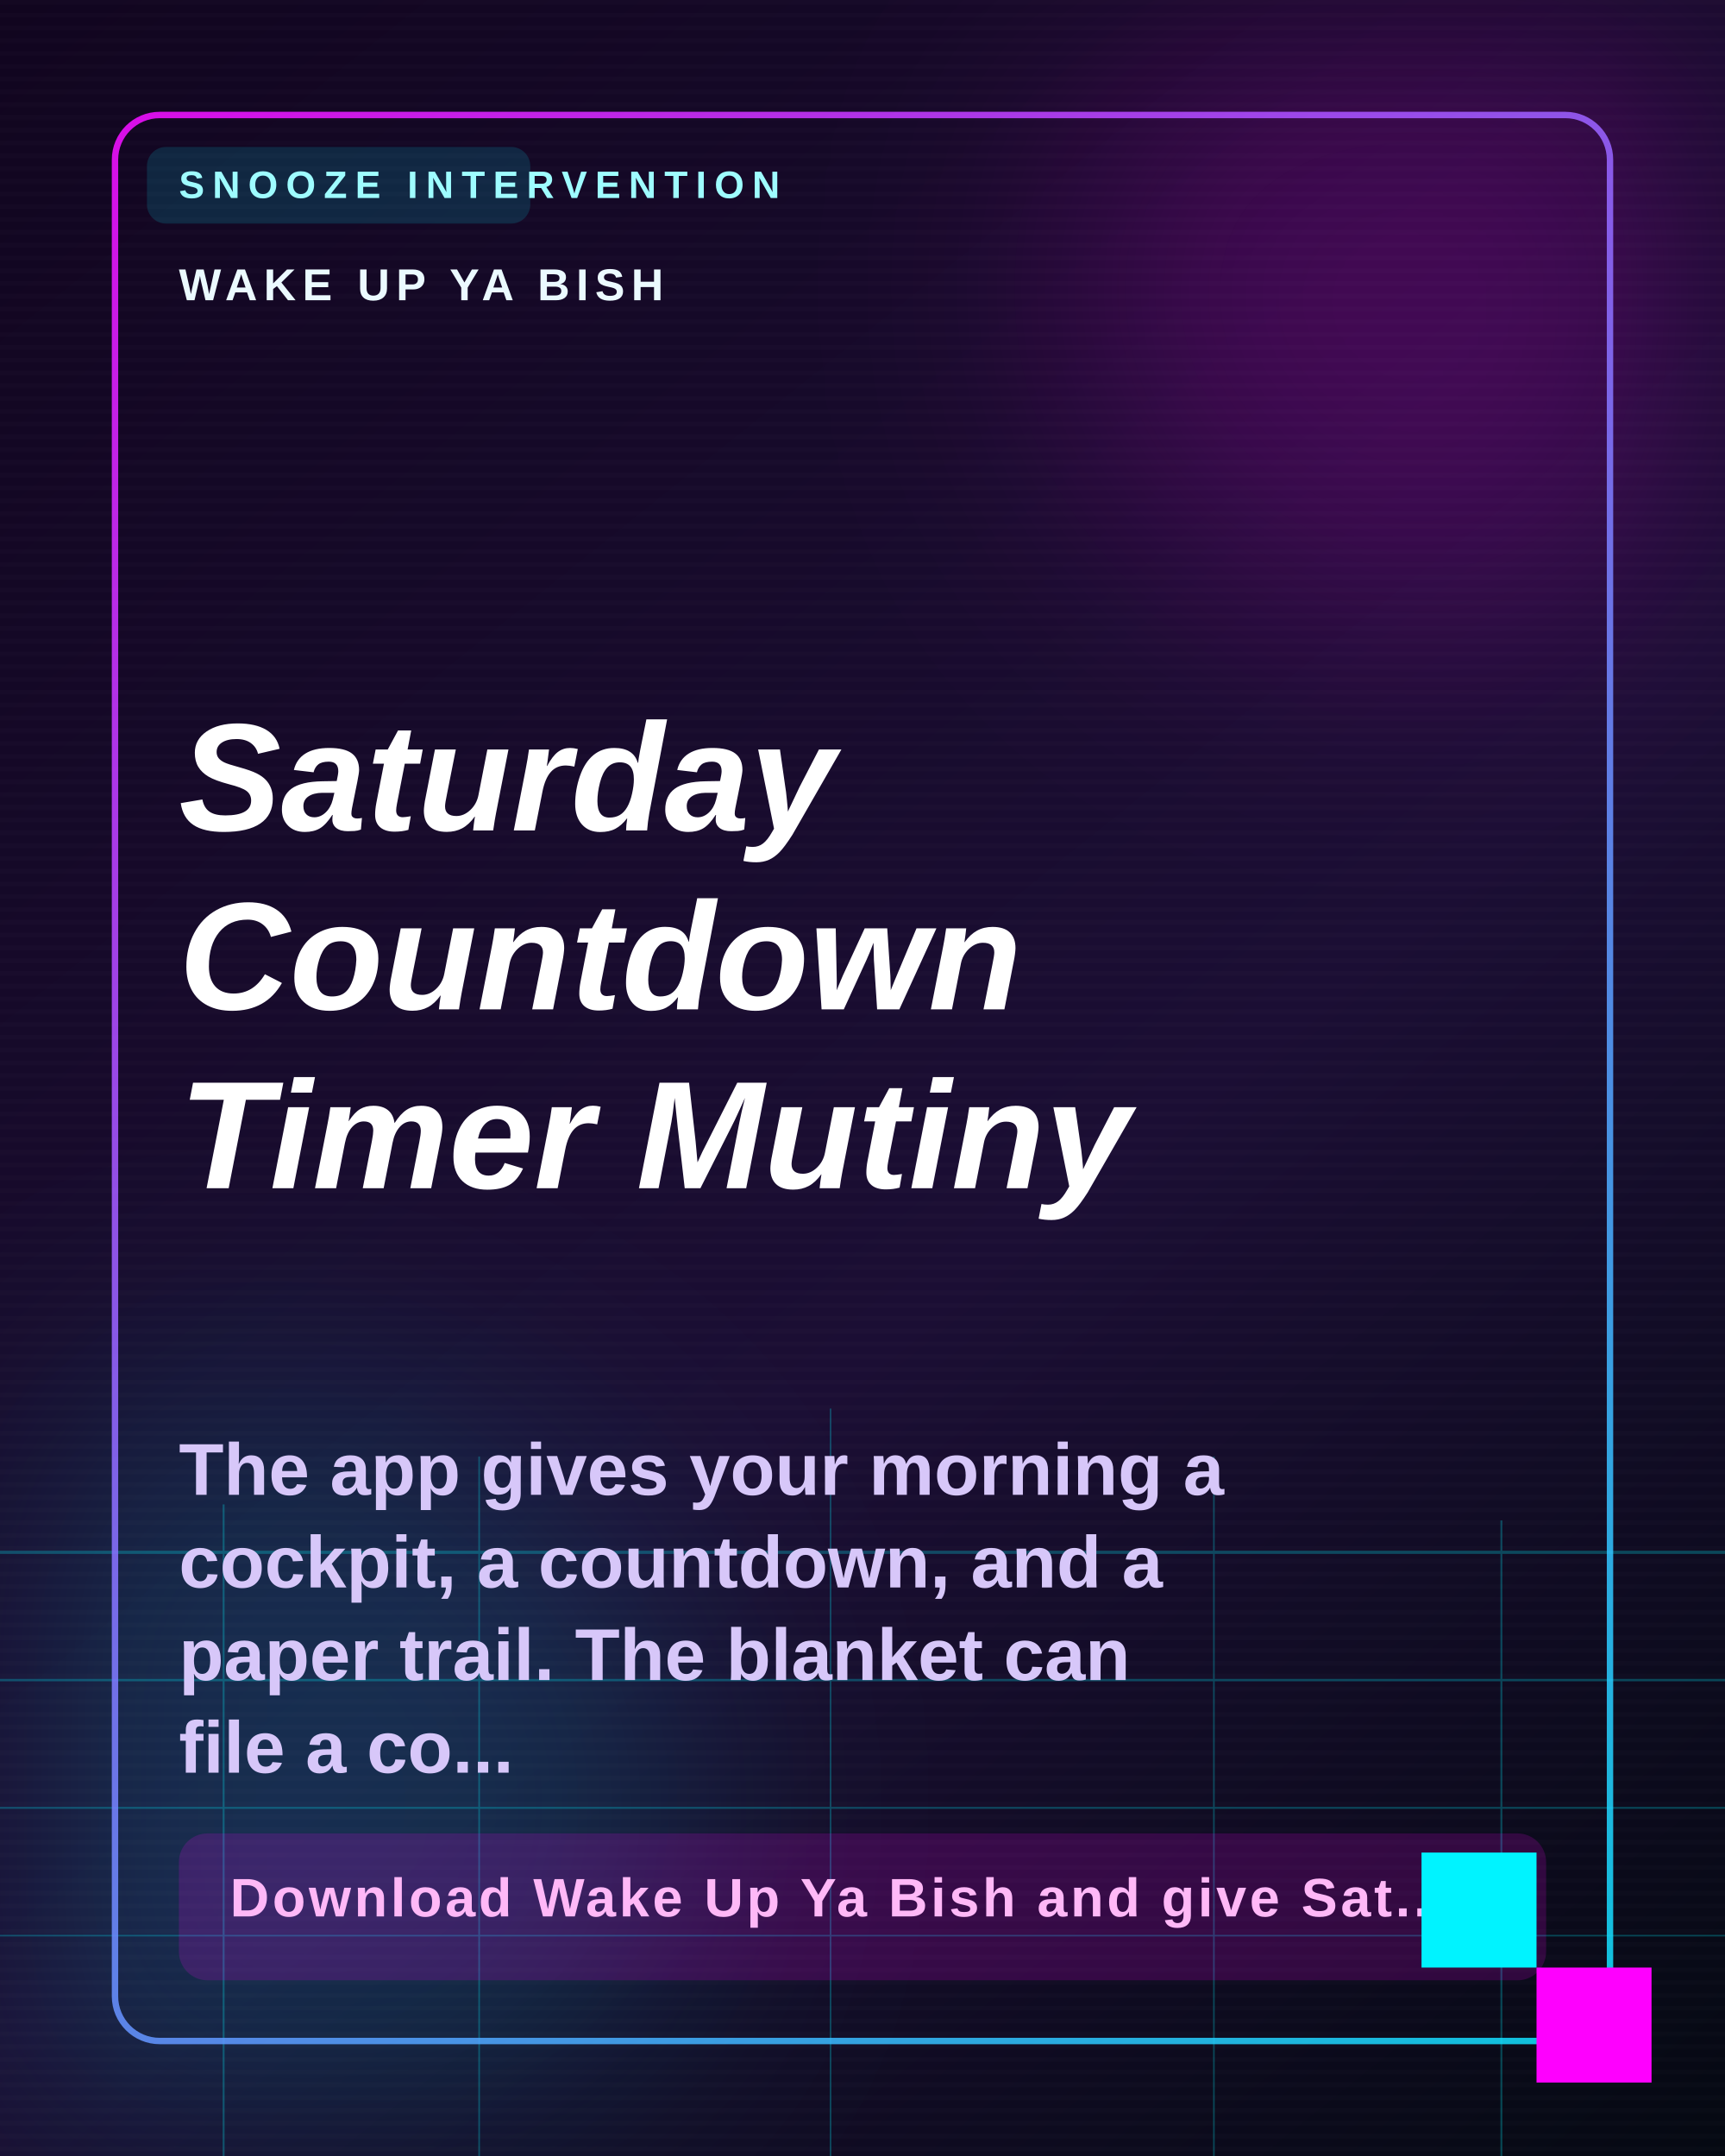
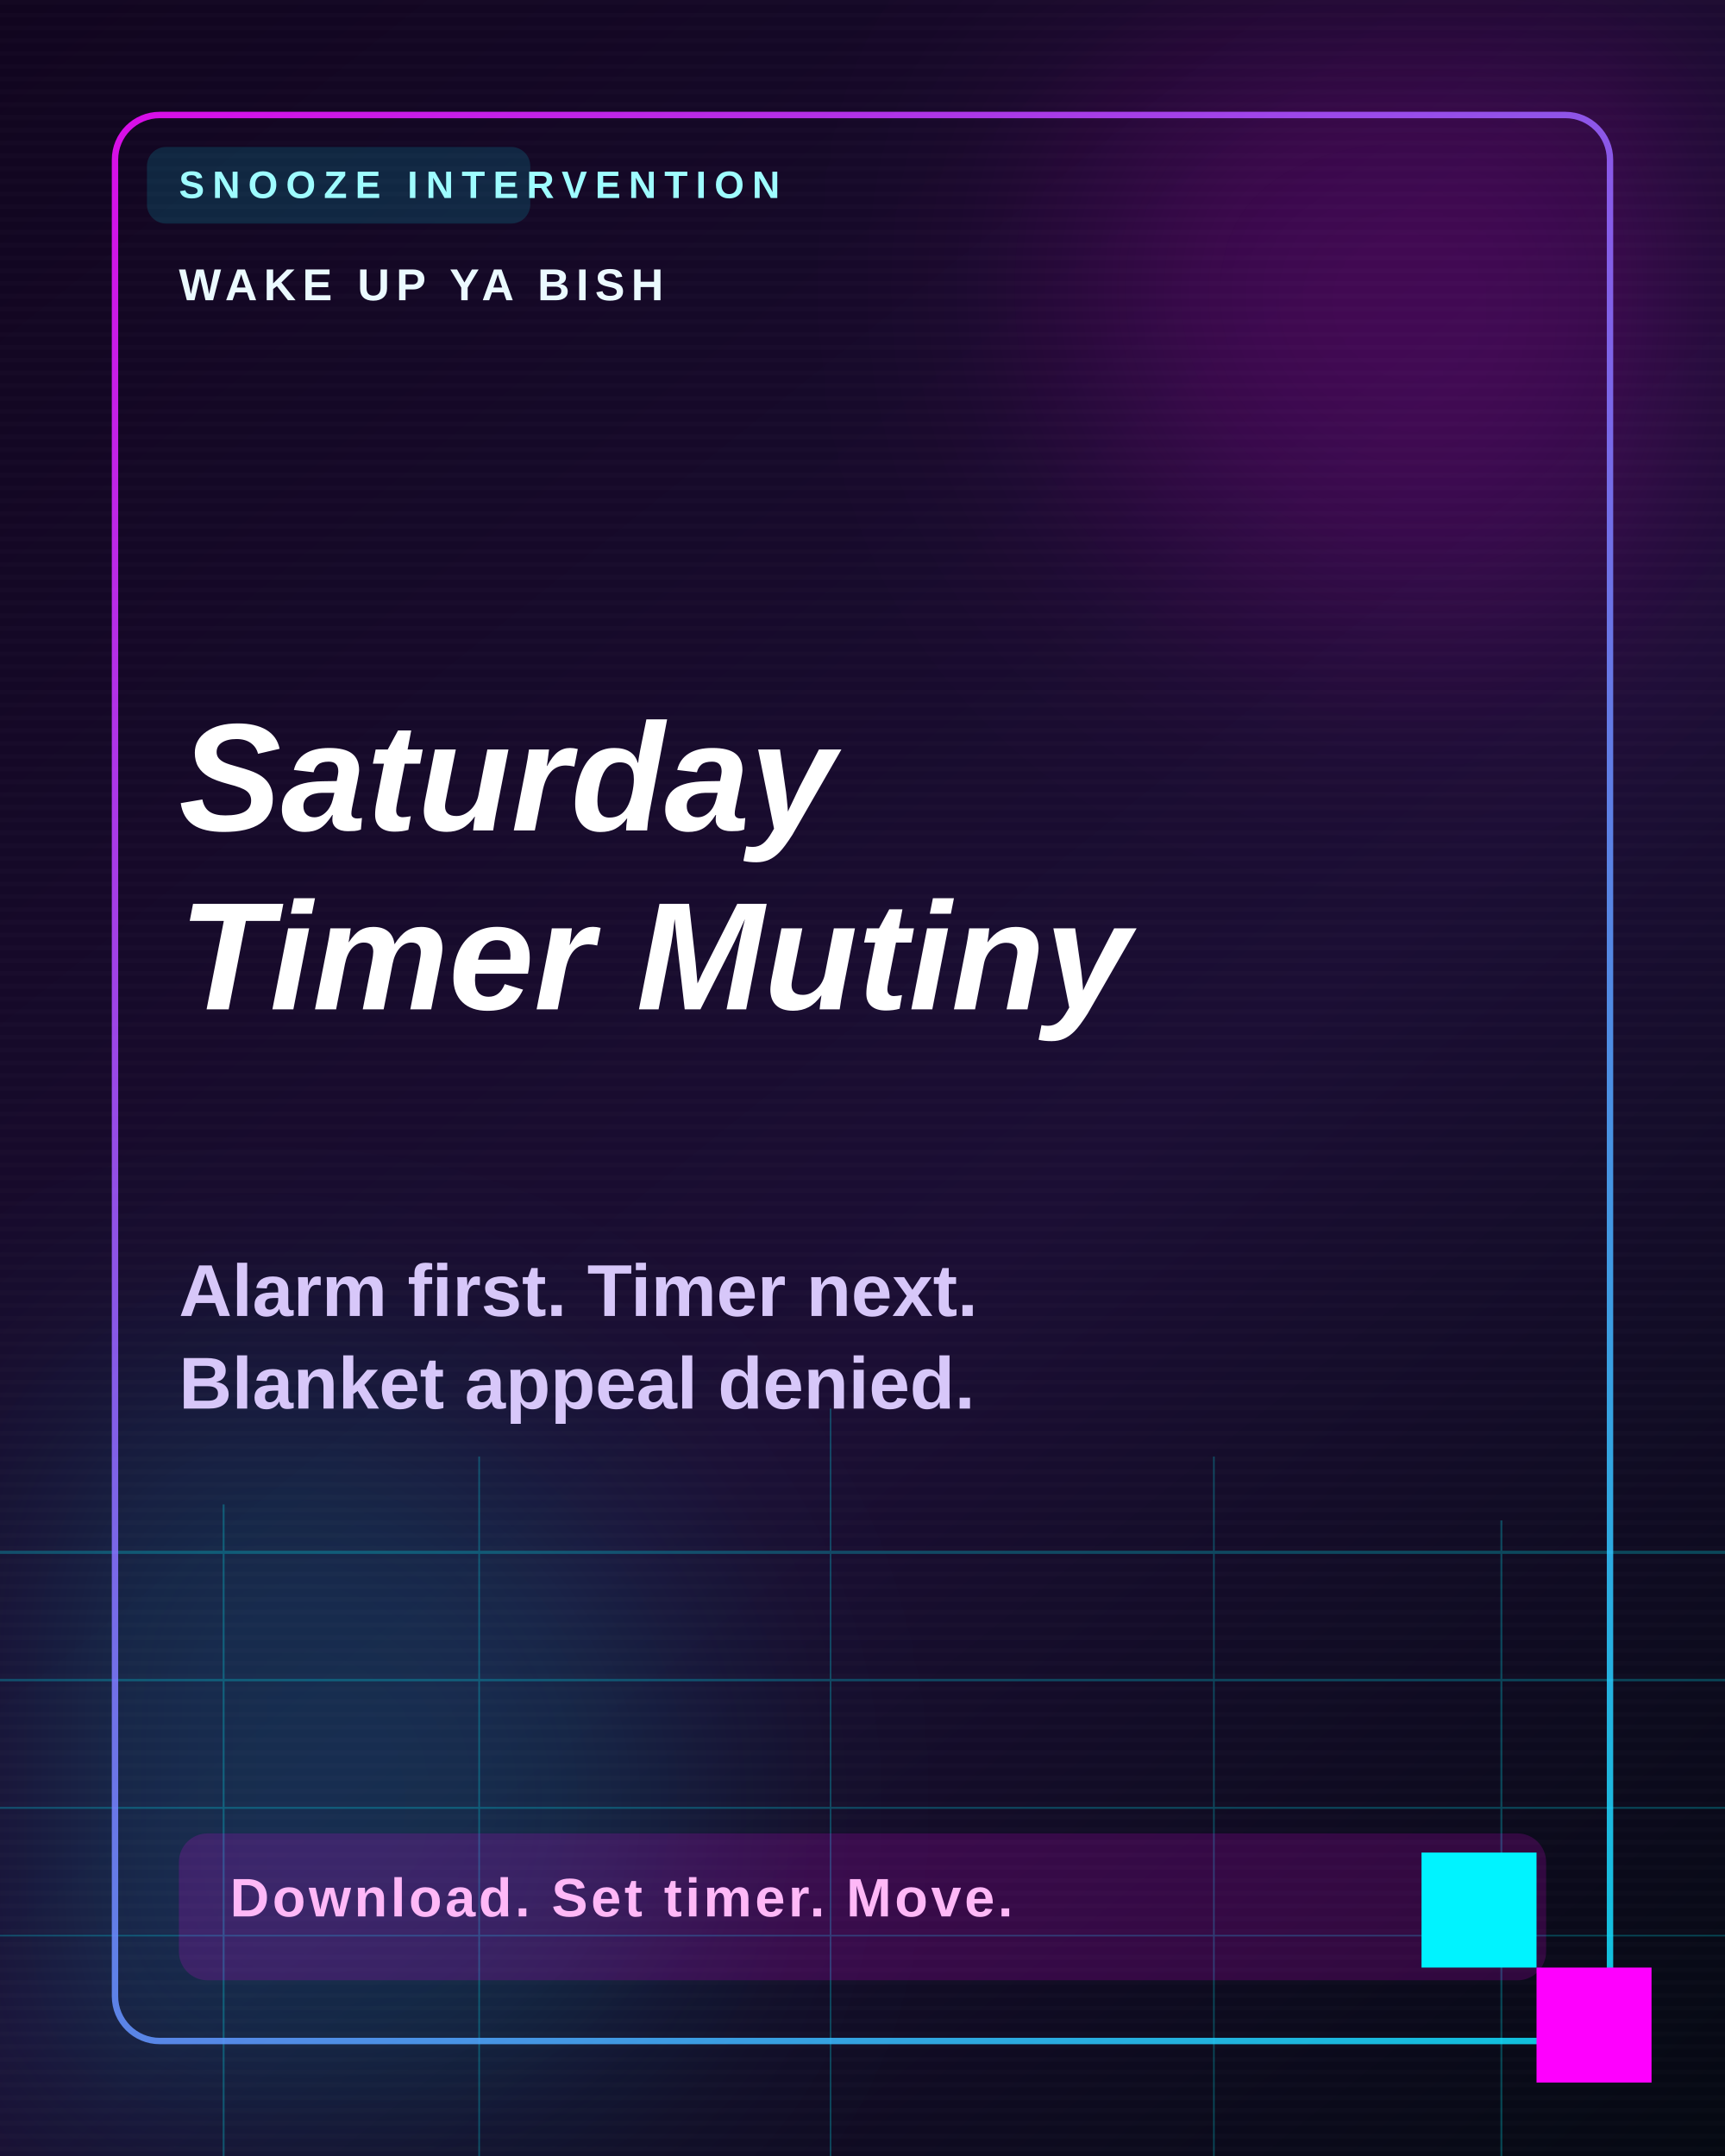
<svg xmlns="http://www.w3.org/2000/svg" width="1080" height="1350" viewBox="0 0 1080 1350" fill="none">
  <defs>
    <linearGradient id="bg" x1="0" y1="0" x2="1080" y2="1350" gradientUnits="userSpaceOnUse">
      <stop offset="0" stop-color="#11051f" />
      <stop offset="0.58" stop-color="#1b0e34" />
      <stop offset="1" stop-color="#050912" />
    </linearGradient>
    <linearGradient id="pinkGlow" x1="0" y1="0" x2="1080" y2="1350" gradientUnits="userSpaceOnUse">
      <stop offset="0" stop-color="#fe00fe" stop-opacity="0.9" />
      <stop offset="1" stop-color="#00f3ff" stop-opacity="0.85" />
    </linearGradient>
    <filter id="softBlur" x="-40%" y="-40%" width="180%" height="180%">
      <feGaussianBlur stdDeviation="80" />
    </filter>
    <pattern id="scanlines" width="8" height="8" patternUnits="userSpaceOnUse">
      <rect width="8" height="3" fill="rgba(255,255,255,0.04)" />
    </pattern>
  </defs>
  <rect width="1080" height="1350" fill="url(#bg)" />
  <circle cx="890" cy="180" r="220" fill="#fe00fe" opacity="0.18" filter="url(#softBlur)" />
  <circle cx="170" cy="1130" r="260" fill="#00f3ff" opacity="0.14" filter="url(#softBlur)" />
  <rect width="1080" height="1350" fill="url(#scanlines)" opacity="0.26" />
  <g opacity="0.26">
    <path d="M0 972 H1080" stroke="#00f3ff" stroke-width="2" />
    <path d="M0 1052 H1080" stroke="#00f3ff" stroke-width="1.5" />
    <path d="M0 1132 H1080" stroke="#00f3ff" stroke-width="1.2" />
    <path d="M0 1212 H1080" stroke="#00f3ff" stroke-width="1" />
    <path d="M140 942 V1350" stroke="#00f3ff" stroke-width="1.2" />
    <path d="M300 912 V1350" stroke="#00f3ff" stroke-width="1" />
    <path d="M520 882 V1350" stroke="#00f3ff" stroke-width="1" />
    <path d="M760 912 V1350" stroke="#00f3ff" stroke-width="1" />
    <path d="M940 952 V1350" stroke="#00f3ff" stroke-width="1.2" />
  </g>
  <rect x="72" y="72" width="936" height="1206" rx="28" stroke="url(#pinkGlow)" stroke-width="4" />
  <rect x="92" y="92" width="240" height="48" rx="12" fill="#00f3ff" opacity="0.14" />
  <text x="112" y="124" fill="#9efcff" font-size="24" font-family="Arial, Helvetica, sans-serif" font-weight="700" letter-spacing="5">SNOOZE INTERVENTION</text>
  <text x="112" y="188" fill="#ebfaff" font-size="28" font-family="Arial, Helvetica, sans-serif" font-weight="700" letter-spacing="4">WAKE UP YA BISH</text>
  <text x="112" y="520" fill="#ffffff" font-size="96" font-family="Arial, Helvetica, sans-serif" font-style="italic" font-weight="900">Saturday</text>
-   <text x="112" y="632" fill="#ffffff" font-size="96" font-family="Arial, Helvetica, sans-serif" font-style="italic" font-weight="900">Countdown</text>
-   <text x="112" y="744" fill="#ffffff" font-size="96" font-family="Arial, Helvetica, sans-serif" font-style="italic" font-weight="900">Timer Mutiny</text>
-   <text x="112" y="936" fill="#d7c7f9" font-size="46" font-family="Arial, Helvetica, sans-serif" font-weight="600">The app gives your morning a</text>
-   <text x="112" y="994" fill="#d7c7f9" font-size="46" font-family="Arial, Helvetica, sans-serif" font-weight="600">cockpit, a countdown, and a</text>
-   <text x="112" y="1052" fill="#d7c7f9" font-size="46" font-family="Arial, Helvetica, sans-serif" font-weight="600">paper trail. The blanket can</text>
-   <text x="112" y="1110" fill="#d7c7f9" font-size="46" font-family="Arial, Helvetica, sans-serif" font-weight="600">file a co...</text>
+   <text x="112" y="632" fill="#ffffff" font-size="96" font-family="Arial, Helvetica, sans-serif" font-style="italic" font-weight="900">Timer Mutiny</text>
+   <text x="112" y="824" fill="#d7c7f9" font-size="46" font-family="Arial, Helvetica, sans-serif" font-weight="600">Alarm first. Timer next.</text>
+   <text x="112" y="882" fill="#d7c7f9" font-size="46" font-family="Arial, Helvetica, sans-serif" font-weight="600">Blanket appeal denied.</text>
  <rect x="112" y="1148" width="856" height="92" rx="18" fill="#fe00fe" opacity="0.16" />
-   <text x="144" y="1200" fill="#ffb8f7" font-size="34" font-family="Arial, Helvetica, sans-serif" font-weight="800" letter-spacing="2">Download Wake Up Ya Bish and give Sat...</text>
+   <text x="144" y="1200" fill="#ffb8f7" font-size="34" font-family="Arial, Helvetica, sans-serif" font-weight="800" letter-spacing="2">Download. Set timer. Move.</text>
  <rect x="890" y="1160" width="72" height="72" fill="#00f3ff" />
  <rect x="962" y="1232" width="72" height="72" fill="#fe00fe" />
</svg>
